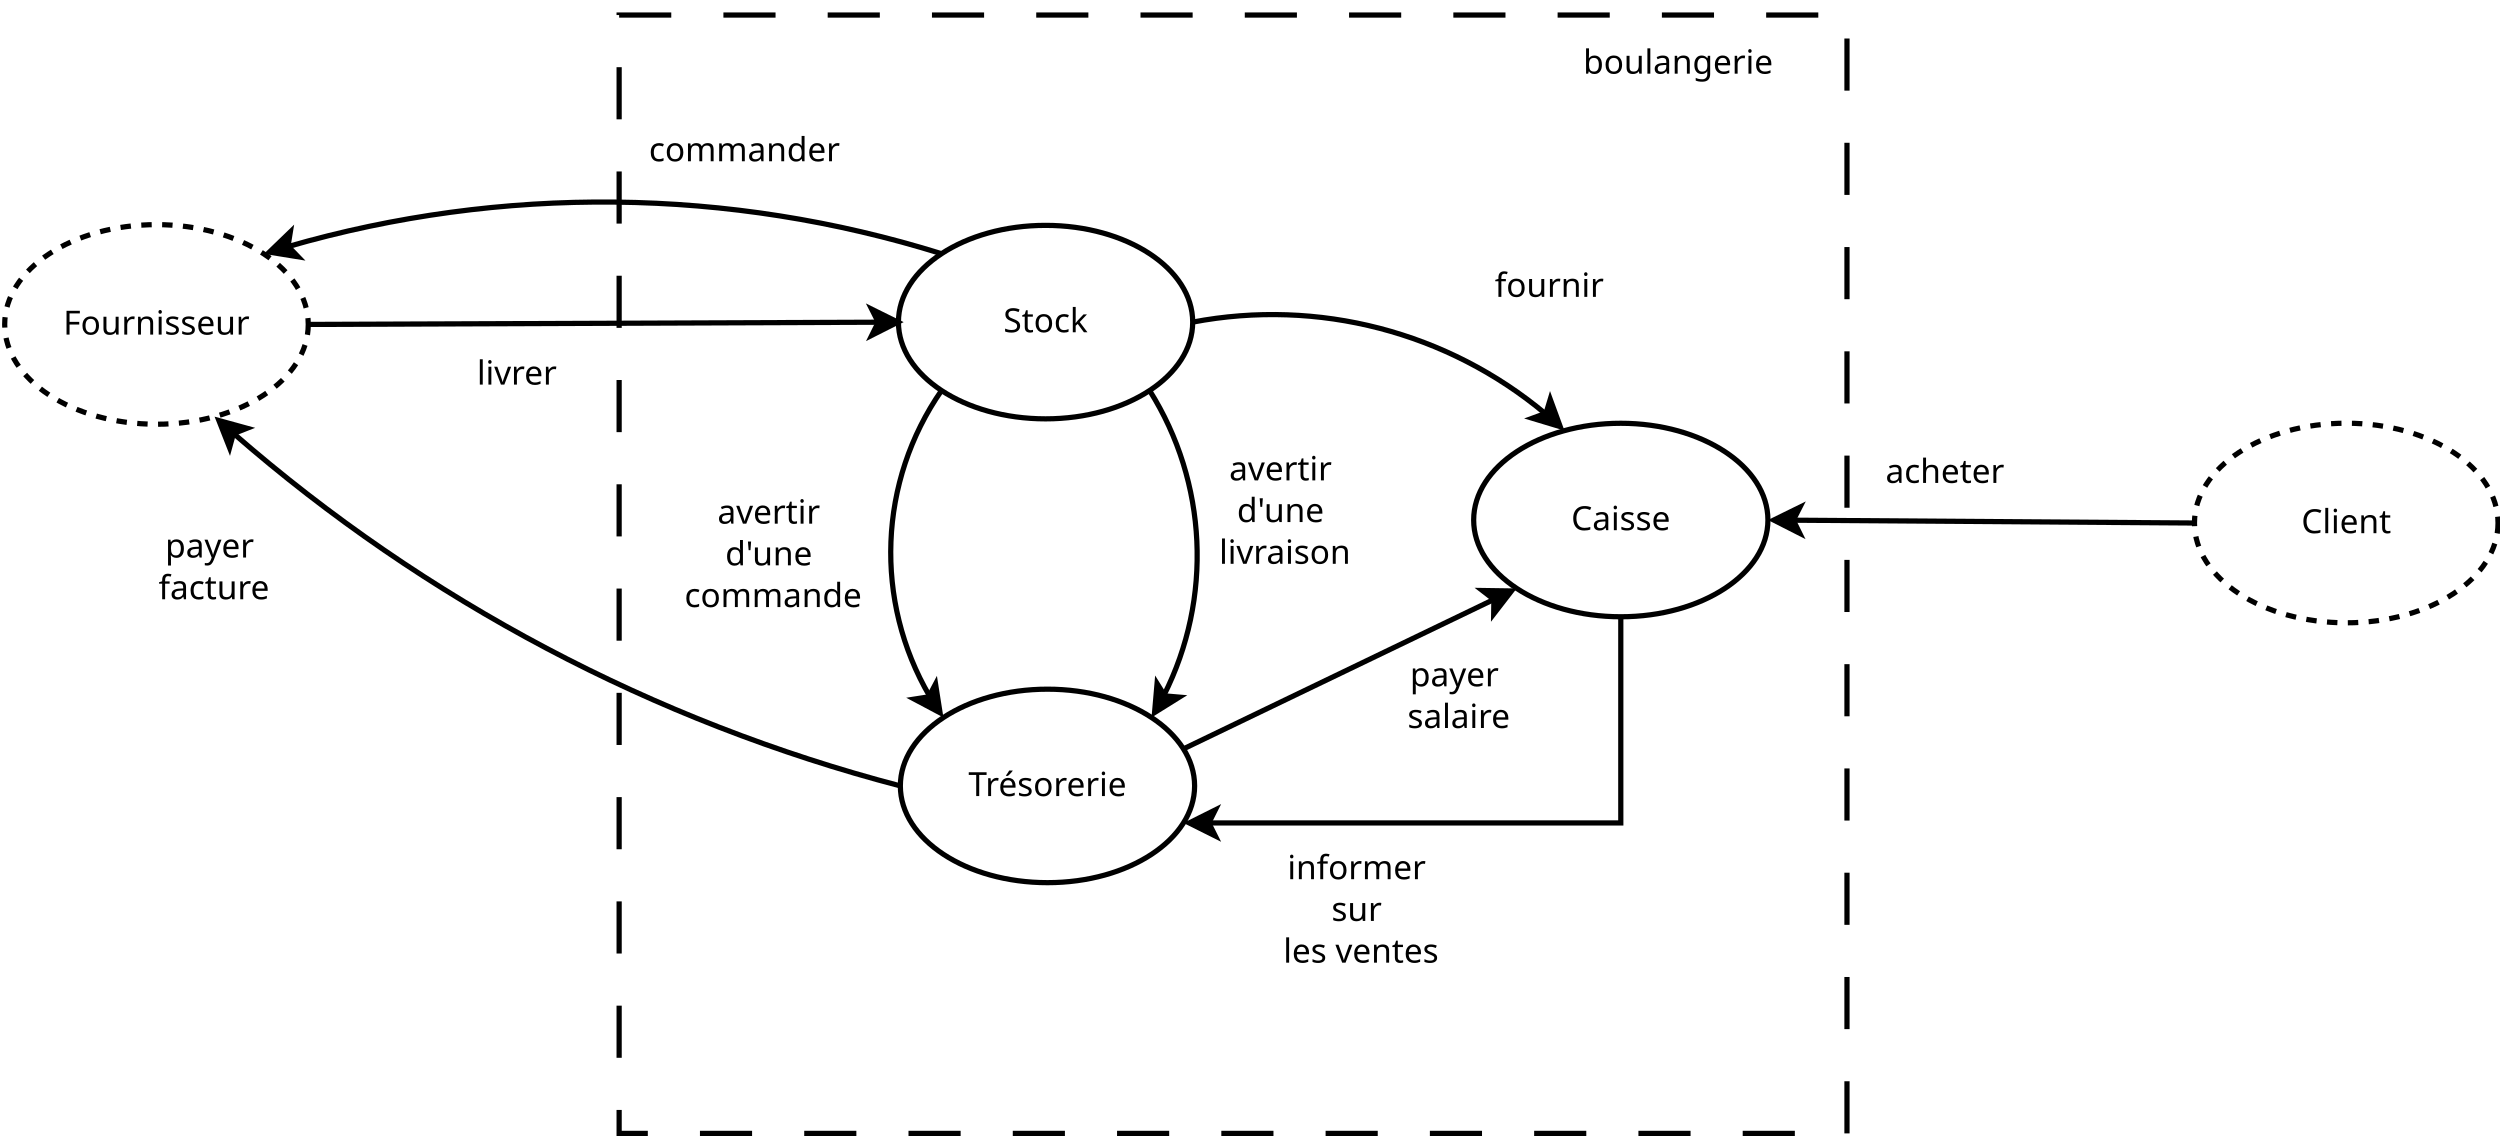
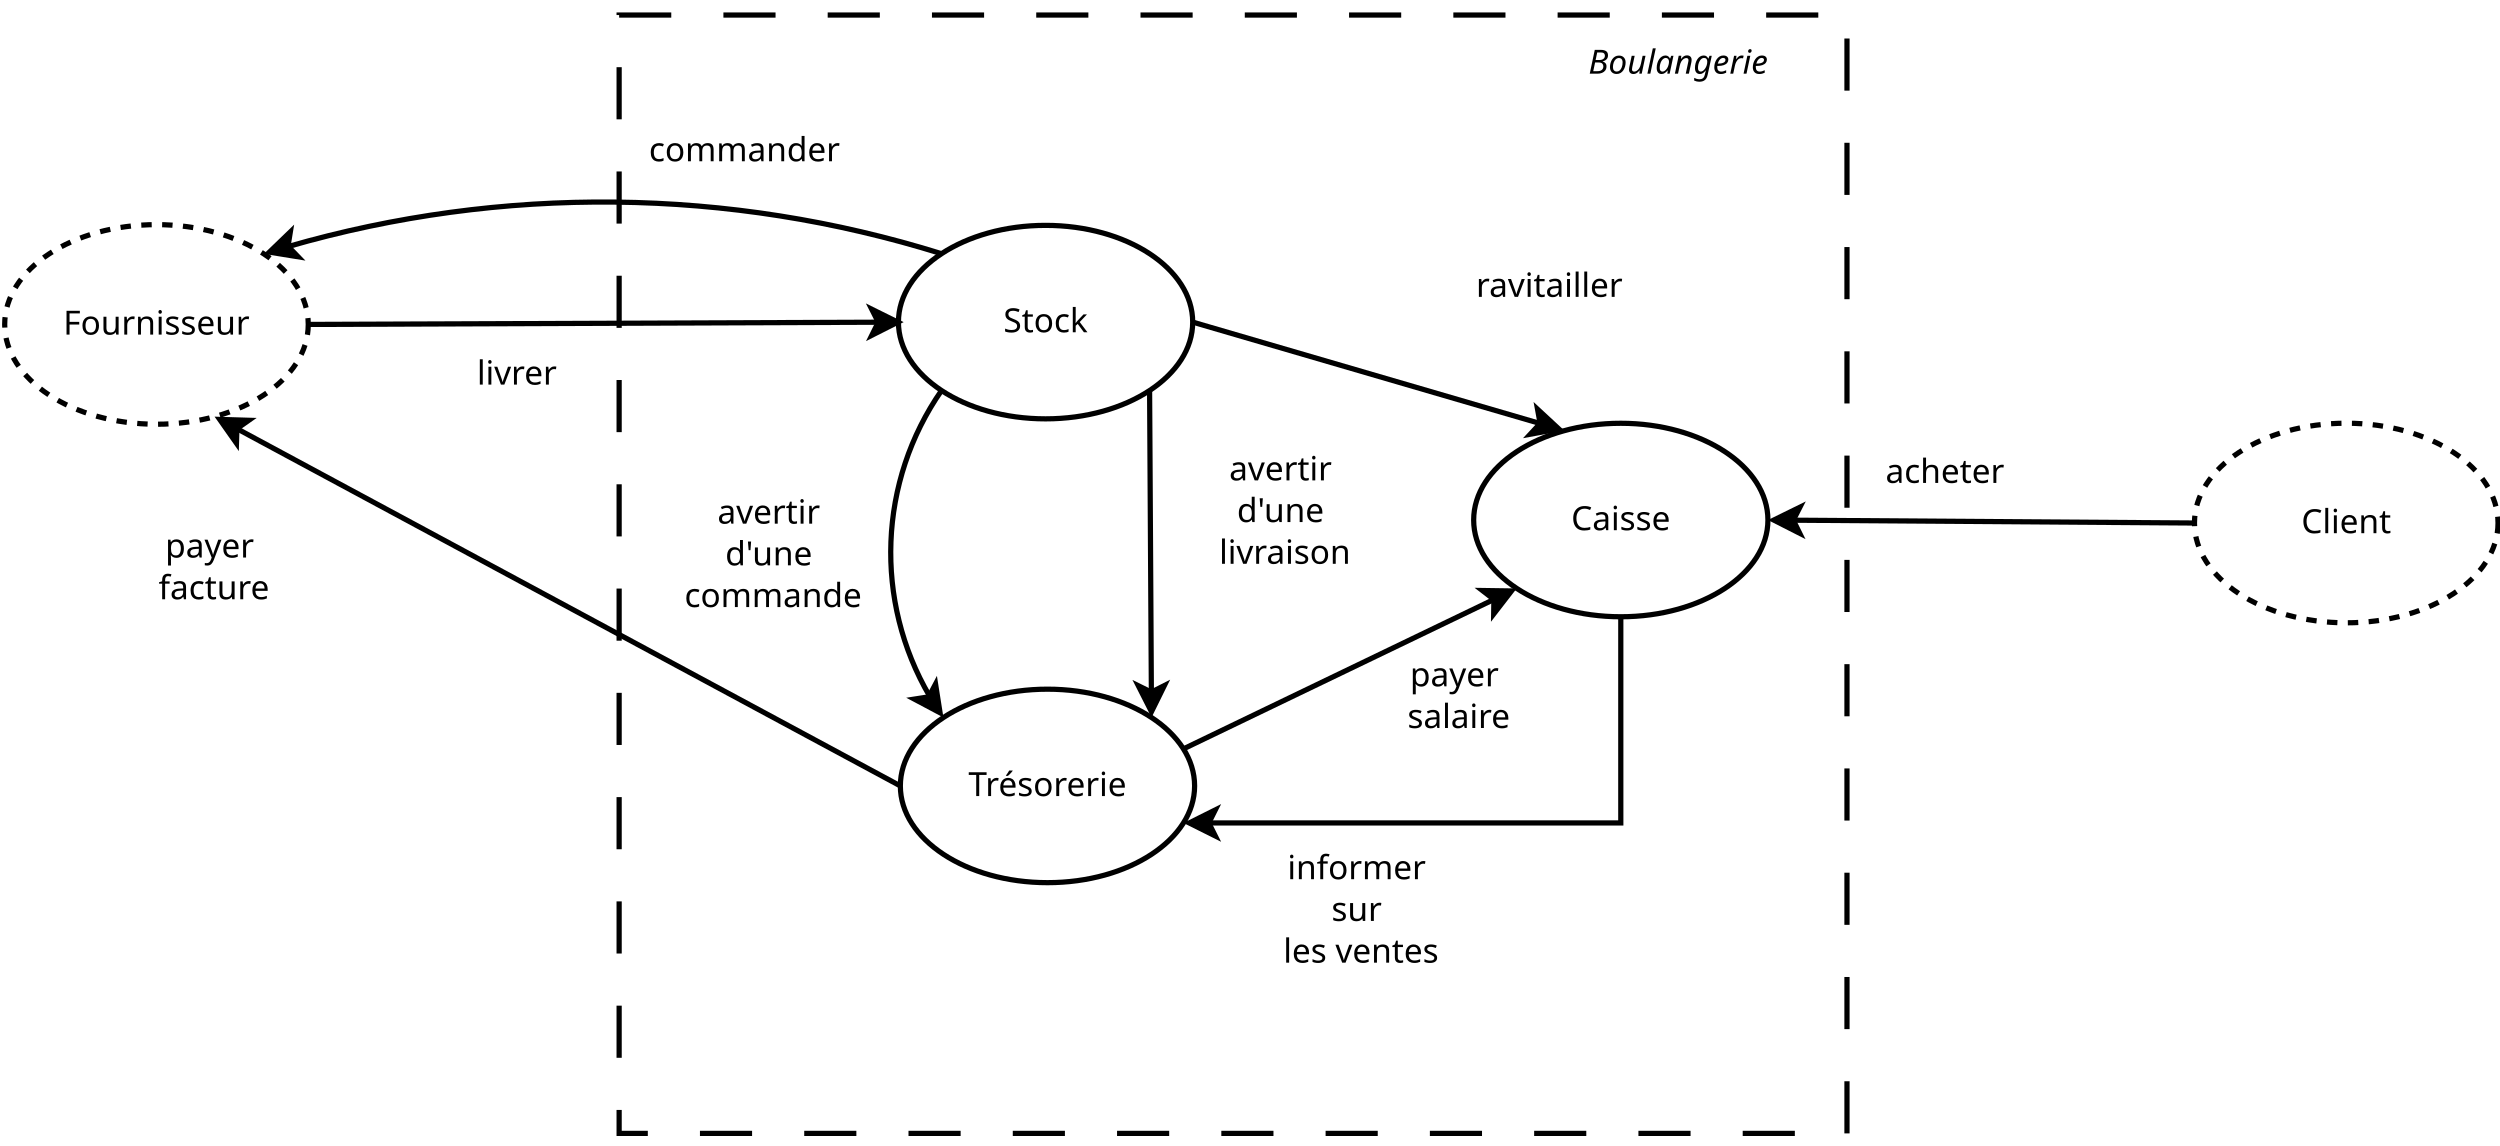
<svg xmlns="http://www.w3.org/2000/svg" width="48cm" height="22cm" viewBox="161 -1 959 432">
  <g>
    <rect style="fill: none; fill-opacity:0; stroke-width: 2; stroke-dasharray: 20; stroke: #000000" x="398.5" y="1" width="471" height="429" />
    <text font-size="12.8" style="fill: #000000;text-anchor:middle;font-family:sans-serif;font-style:normal;font-weight:normal" x="634" y="219.4">
      <tspan x="634" y="219.4" />
    </text>
  </g>
  <g>
    <ellipse style="fill: none; fill-opacity:0; stroke-width: 2; stroke-dasharray: 4; stroke: #000000" cx="221.022" cy="119.683" rx="58.222" ry="38.283" />
    <text font-size="12.8" style="fill: #000000;text-anchor:middle;font-family:sans-serif;font-style:normal;font-weight:normal" x="221.022" y="123.583">
      <tspan x="221.022" y="123.583">Fournisseur</tspan>
    </text>
  </g>
  <g>
    <line style="fill: none; fill-opacity:0; stroke-width: 2; stroke: #000000" x1="497.906" y1="118.83" x2="279.244" y2="119.683" />
    <polygon style="fill: #000000" points="505.406,118.801 495.426,123.84 497.906,118.83 495.387,113.84 " />
    <polygon style="fill: none; fill-opacity:0; stroke-width: 2; stroke: #000000" points="505.406,118.801 495.426,123.84 497.906,118.83 495.387,113.84 " />
  </g>
  <g>
    <rect style="fill: none; fill-opacity:0; stroke-width: 2.35099e-37; stroke: #000000" x="321.012" y="119.874" width="76.55" height="38" />
    <text font-size="12.8" style="fill: #000000;text-anchor:middle;font-family:sans-serif;font-style:normal;font-weight:normal" x="359.287" y="142.774">
      <tspan x="359.287" y="142.774">livrer</tspan>
    </text>
  </g>
  <g>
    <ellipse style="fill: none; fill-opacity:0; stroke-width: 2; stroke-dasharray: 4; stroke: #000000" cx="1061.02" cy="195.857" rx="58.222" ry="38.283" />
    <text font-size="12.8" style="fill: #000000;text-anchor:middle;font-family:sans-serif;font-style:normal;font-weight:normal" x="1061.02" y="199.757">
      <tspan x="1061.02" y="199.757">Client</tspan>
    </text>
  </g>
  <g>
    <line style="fill: none; fill-opacity:0; stroke-width: 2; stroke: #000000" x1="1002.8" y1="195.857" x2="848.91" y2="194.778" />
    <polygon style="fill: #000000" points="841.41,194.725 851.445,189.795 848.91,194.778 851.375,199.795 " />
    <polygon style="fill: none; fill-opacity:0; stroke-width: 2; stroke: #000000" points="841.41,194.725 851.445,189.795 848.91,194.778 851.375,199.795 " />
  </g>
  <g>
    <rect style="fill: none; fill-opacity:0; stroke-width: 2.35099e-37; stroke: #000000" x="868.8" y="157.574" width="76.55" height="38" />
    <text font-size="12.8" style="fill: #000000;text-anchor:middle;font-family:sans-serif;font-style:normal;font-weight:normal" x="907.075" y="180.474">
      <tspan x="907.075" y="180.474">acheter</tspan>
    </text>
  </g>
  <g>
    <ellipse style="fill: none; fill-opacity:0; stroke-width: 2; stroke: #000000" cx="562.079" cy="118.791" rx="56.437" ry="37.109" />
    <text font-size="12.8" style="fill: #000000;text-anchor:middle;font-family:sans-serif;font-style:normal;font-weight:normal" x="562.079" y="122.691">
      <tspan x="562.079" y="122.691">Stock</tspan>
    </text>
  </g>
  <g>
    <ellipse style="fill: none; fill-opacity:0; stroke-width: 2; stroke: #000000" cx="562.815" cy="296.709" rx="56.437" ry="37.109" />
    <text font-size="12.8" style="fill: #000000;text-anchor:middle;font-family:sans-serif;font-style:normal;font-weight:normal" x="562.815" y="300.609">
      <tspan x="562.815" y="300.609">Trésorerie</tspan>
    </text>
  </g>
  <g>
    <rect style="fill: none; fill-opacity:0; stroke-width: 2.35099e-37; stroke: #000000" x="740.428" y="0.6" width="128.6" height="38" />
-     <text font-size="12.8" style="fill: #000000;text-anchor:middle;font-family:sans-serif;font-style:normal;font-weight:normal" x="804.728" y="23.5">
-       <tspan x="804.728" y="23.5">boulangerie</tspan>
+     <text font-size="12.8" style="fill: #000000;text-anchor:middle;font-family:sans-serif;font-style:italic;font-weight:normal" x="804.728" y="23.5">
+       <tspan x="804.728" y="23.5">Boulangerie</tspan>
    </text>
  </g>
  <g>
    <rect style="fill: none; fill-opacity:0; stroke-width: 2.35099e-37; stroke: #000000" x="613.574" y="157.6" width="80.6" height="68" />
    <text font-size="12.8" style="fill: #000000;text-anchor:middle;font-family:sans-serif;font-style:normal;font-weight:normal" x="653.874" y="179.5">
      <tspan x="653.874" y="179.5">avertir</tspan>
      <tspan x="653.874" y="195.5">d'une</tspan>
      <tspan x="653.874" y="211.5">livraison</tspan>
    </text>
  </g>
  <g>
    <ellipse style="fill: none; fill-opacity:0; stroke-width: 2; stroke: #000000" cx="782.737" cy="194.709" rx="56.437" ry="37.109" />
    <text font-size="12.8" style="fill: #000000;text-anchor:middle;font-family:sans-serif;font-style:normal;font-weight:normal" x="782.737" y="198.609">
      <tspan x="782.737" y="198.609">Caisse</tspan>
    </text>
  </g>
  <g>
    <line style="fill: none; fill-opacity:0; stroke-width: 2; stroke: #000000" x1="614.956" y1="282.508" x2="734.057" y2="225.173" />
    <polygon style="fill: #000000" points="740.815,221.92 733.974,230.763 734.057,225.173 729.636,221.752 " />
    <polygon style="fill: none; fill-opacity:0; stroke-width: 2; stroke: #000000" points="740.815,221.92 733.974,230.763 734.057,225.173 729.636,221.752 " />
  </g>
  <g>
    <rect style="fill: none; fill-opacity:0; stroke-width: 2.35099e-37; stroke: #000000" x="682.3" y="236.6" width="76.55" height="52" />
    <text font-size="12.8" style="fill: #000000;text-anchor:middle;font-family:sans-serif;font-style:normal;font-weight:normal" x="720.575" y="258.5">
      <tspan x="720.575" y="258.5">payer</tspan>
      <tspan x="720.575" y="274.5">salaire</tspan>
    </text>
  </g>
  <g>
    <rect style="fill: none; fill-opacity:0; stroke-width: 2.35099e-37; stroke: #000000" x="640.426" y="310.6" width="85.3" height="68" />
    <text font-size="12.8" style="fill: #000000;text-anchor:middle;font-family:sans-serif;font-style:normal;font-weight:normal" x="683.076" y="332.5">
      <tspan x="683.076" y="332.5">informer</tspan>
      <tspan x="683.076" y="348.5">sur</tspan>
      <tspan x="683.076" y="364.5">les ventes</tspan>
    </text>
  </g>
  <g>
-     <path style="fill: none; fill-opacity:0; stroke-width: 2; stroke: #000000" d="M 250.592,161.504 A 632.961,632.961 0 0 0 506.378,296.71" />
-     <polygon style="fill: #000000" points="244.966,156.547 255.745,159.514 250.543,161.561 249.06,166.951 " />
-     <polygon style="fill: none; fill-opacity:0; stroke-width: 2; stroke: #000000" points="244.966,156.547 255.745,159.514 250.543,161.561 249.06,166.951 " />
+     <line style="fill: none; fill-opacity:0; stroke-width: 2; stroke: #000000" x1="506.378" y1="296.71" x2="251.874" y2="159.668" />
+     <polygon style="fill: #000000" points="245.271,156.112 256.446,156.451 251.874,159.668 251.705,165.256 " />
+     <polygon style="fill: none; fill-opacity:0; stroke-width: 2; stroke: #000000" points="245.271,156.112 256.446,156.451 251.874,159.668 251.705,165.256 " />
  </g>
  <g>
    <rect style="fill: none; fill-opacity:0; stroke-width: 2.35099e-37; stroke: #000000" x="204.8" y="187.2" width="76.55" height="52" />
    <text font-size="12.8" style="fill: #000000;text-anchor:middle;font-family:sans-serif;font-style:normal;font-weight:normal" x="243.075" y="209.1">
      <tspan x="243.075" y="209.1">payer</tspan>
      <tspan x="243.075" y="225.1">facture</tspan>
    </text>
  </g>
  <g>
-     <path style="fill: none; fill-opacity:0; stroke-width: 2; stroke: #000000" d="M 522.172,92.551 A 435.481,435.481 0 0 0 271.513,89.809" />
-     <polygon style="fill: #000000" points="264.325,91.945 272.375,84.186 271.483,89.704 275.362,93.729 " />
-     <polygon style="fill: none; fill-opacity:0; stroke-width: 2; stroke: #000000" points="264.325,91.945 272.375,84.186 271.483,89.704 275.362,93.729 " />
+     <path style="fill: none; fill-opacity:0; stroke-width: 2; stroke: #000000" d="M 522.172,92.551 A 435.478,435.478 0 0 0 271.514,89.809" />
+     <polygon style="fill: #000000" points="264.326,91.945 272.376,84.186 271.484,89.704 275.363,93.729 " />
+     <polygon style="fill: none; fill-opacity:0; stroke-width: 2; stroke: #000000" points="264.326,91.945 272.376,84.186 271.484,89.704 275.363,93.729 " />
  </g>
  <g>
    <rect style="fill: none; fill-opacity:0; stroke-width: 2.35099e-37; stroke: #000000" x="398.05" y="34.2" width="97.05" height="38" />
    <text font-size="12.8" style="fill: #000000;text-anchor:middle;font-family:sans-serif;font-style:normal;font-weight:normal" x="446.575" y="57.1">
      <tspan x="446.575" y="57.1">commander</tspan>
    </text>
  </g>
  <g>
    <path style="fill: none; fill-opacity:0; stroke-width: 2; stroke: #000000" d="M 522.172,145.031 A 108.999,108.999 0 0 0 517.633,262.321" />
    <polygon style="fill: #000000" points="521.611,268.649 511.736,263.405 517.259,262.54 519.881,257.603 " />
    <polygon style="fill: none; fill-opacity:0; stroke-width: 2; stroke: #000000" points="521.611,268.649 511.736,263.405 517.259,262.54 519.881,257.603 " />
  </g>
  <g>
-     <path style="fill: none; fill-opacity:0; stroke-width: 2; stroke: #000000" d="M 607.453,261.988 A 118.929,118.929 0 0 0 601.986,145.031" />
-     <polygon style="fill: #000000" points="603.89,268.563 604.85,257.424 607.808,262.168 613.377,262.648 " />
-     <polygon style="fill: none; fill-opacity:0; stroke-width: 2; stroke: #000000" points="603.89,268.563 604.85,257.424 607.808,262.168 613.377,262.648 " />
+     <line style="fill: none; fill-opacity:0; stroke-width: 2; stroke: #000000" x1="601.986" y1="145.031" x2="602.665" y2="260.734" />
+     <polygon style="fill: #000000" points="602.709,268.234 597.65,258.263 602.665,260.734 607.65,258.205 " />
+     <polygon style="fill: none; fill-opacity:0; stroke-width: 2; stroke: #000000" points="602.709,268.234 597.65,258.263 602.665,260.734 607.65,258.205 " />
  </g>
  <g>
    <rect style="fill: none; fill-opacity:0; stroke-width: 2.35099e-37; stroke: #000000" x="411.674" y="174.2" width="91.8" height="68" />
    <text font-size="12.8" style="fill: #000000;text-anchor:middle;font-family:sans-serif;font-style:normal;font-weight:normal" x="457.574" y="196.1">
      <tspan x="457.574" y="196.1">avertir</tspan>
      <tspan x="457.574" y="212.1">d'une</tspan>
      <tspan x="457.574" y="228.1">commande</tspan>
    </text>
  </g>
  <g>
-     <path style="fill: none; fill-opacity:0; stroke-width: 2; stroke: #000000" d="M 753.873,153.965 A 163.241,163.241 0 0 0 618.516,118.791" />
-     <polygon style="fill: #000000" points="759.514,158.89 748.809,155.663 754.059,153.742 755.673,148.39 " />
-     <polygon style="fill: none; fill-opacity:0; stroke-width: 2; stroke: #000000" points="759.514,158.89 748.809,155.663 754.059,153.742 755.673,148.39 " />
+     <line style="fill: none; fill-opacity:0; stroke-width: 2; stroke: #000000" x1="618.516" y1="118.791" x2="751.794" y2="157.697" />
+     <polygon style="fill: #000000" points="758.994,159.798 747.993,161.796 751.794,157.697 750.795,152.196 " />
+     <polygon style="fill: none; fill-opacity:0; stroke-width: 2; stroke: #000000" points="758.994,159.798 747.993,161.796 751.794,157.697 750.795,152.196 " />
  </g>
  <g>
    <rect style="fill: none; fill-opacity:0; stroke-width: 2.35099e-37; stroke: #000000" x="706.8" y="86.2" width="97.05" height="38" />
    <text font-size="12.8" style="fill: #000000;text-anchor:middle;font-family:sans-serif;font-style:normal;font-weight:normal" x="755.325" y="109.1">
-       <tspan x="755.325" y="109.1">fournir</tspan>
+       <tspan x="755.325" y="109.1">ravitailler</tspan>
    </text>
  </g>
  <g>
    <polyline style="fill: none; fill-opacity:0; stroke-width: 2; stroke: #000000" points="782.737,231.818 782.737,310.91 624.691,310.91 " />
    <polygon style="fill: #000000" points="617.191,310.91 627.191,305.91 624.691,310.91 627.191,315.91 " />
    <polygon style="fill: none; fill-opacity:0; stroke-width: 2; stroke: #000000" points="617.191,310.91 627.191,305.91 624.691,310.91 627.191,315.91 " />
  </g>
</svg>
